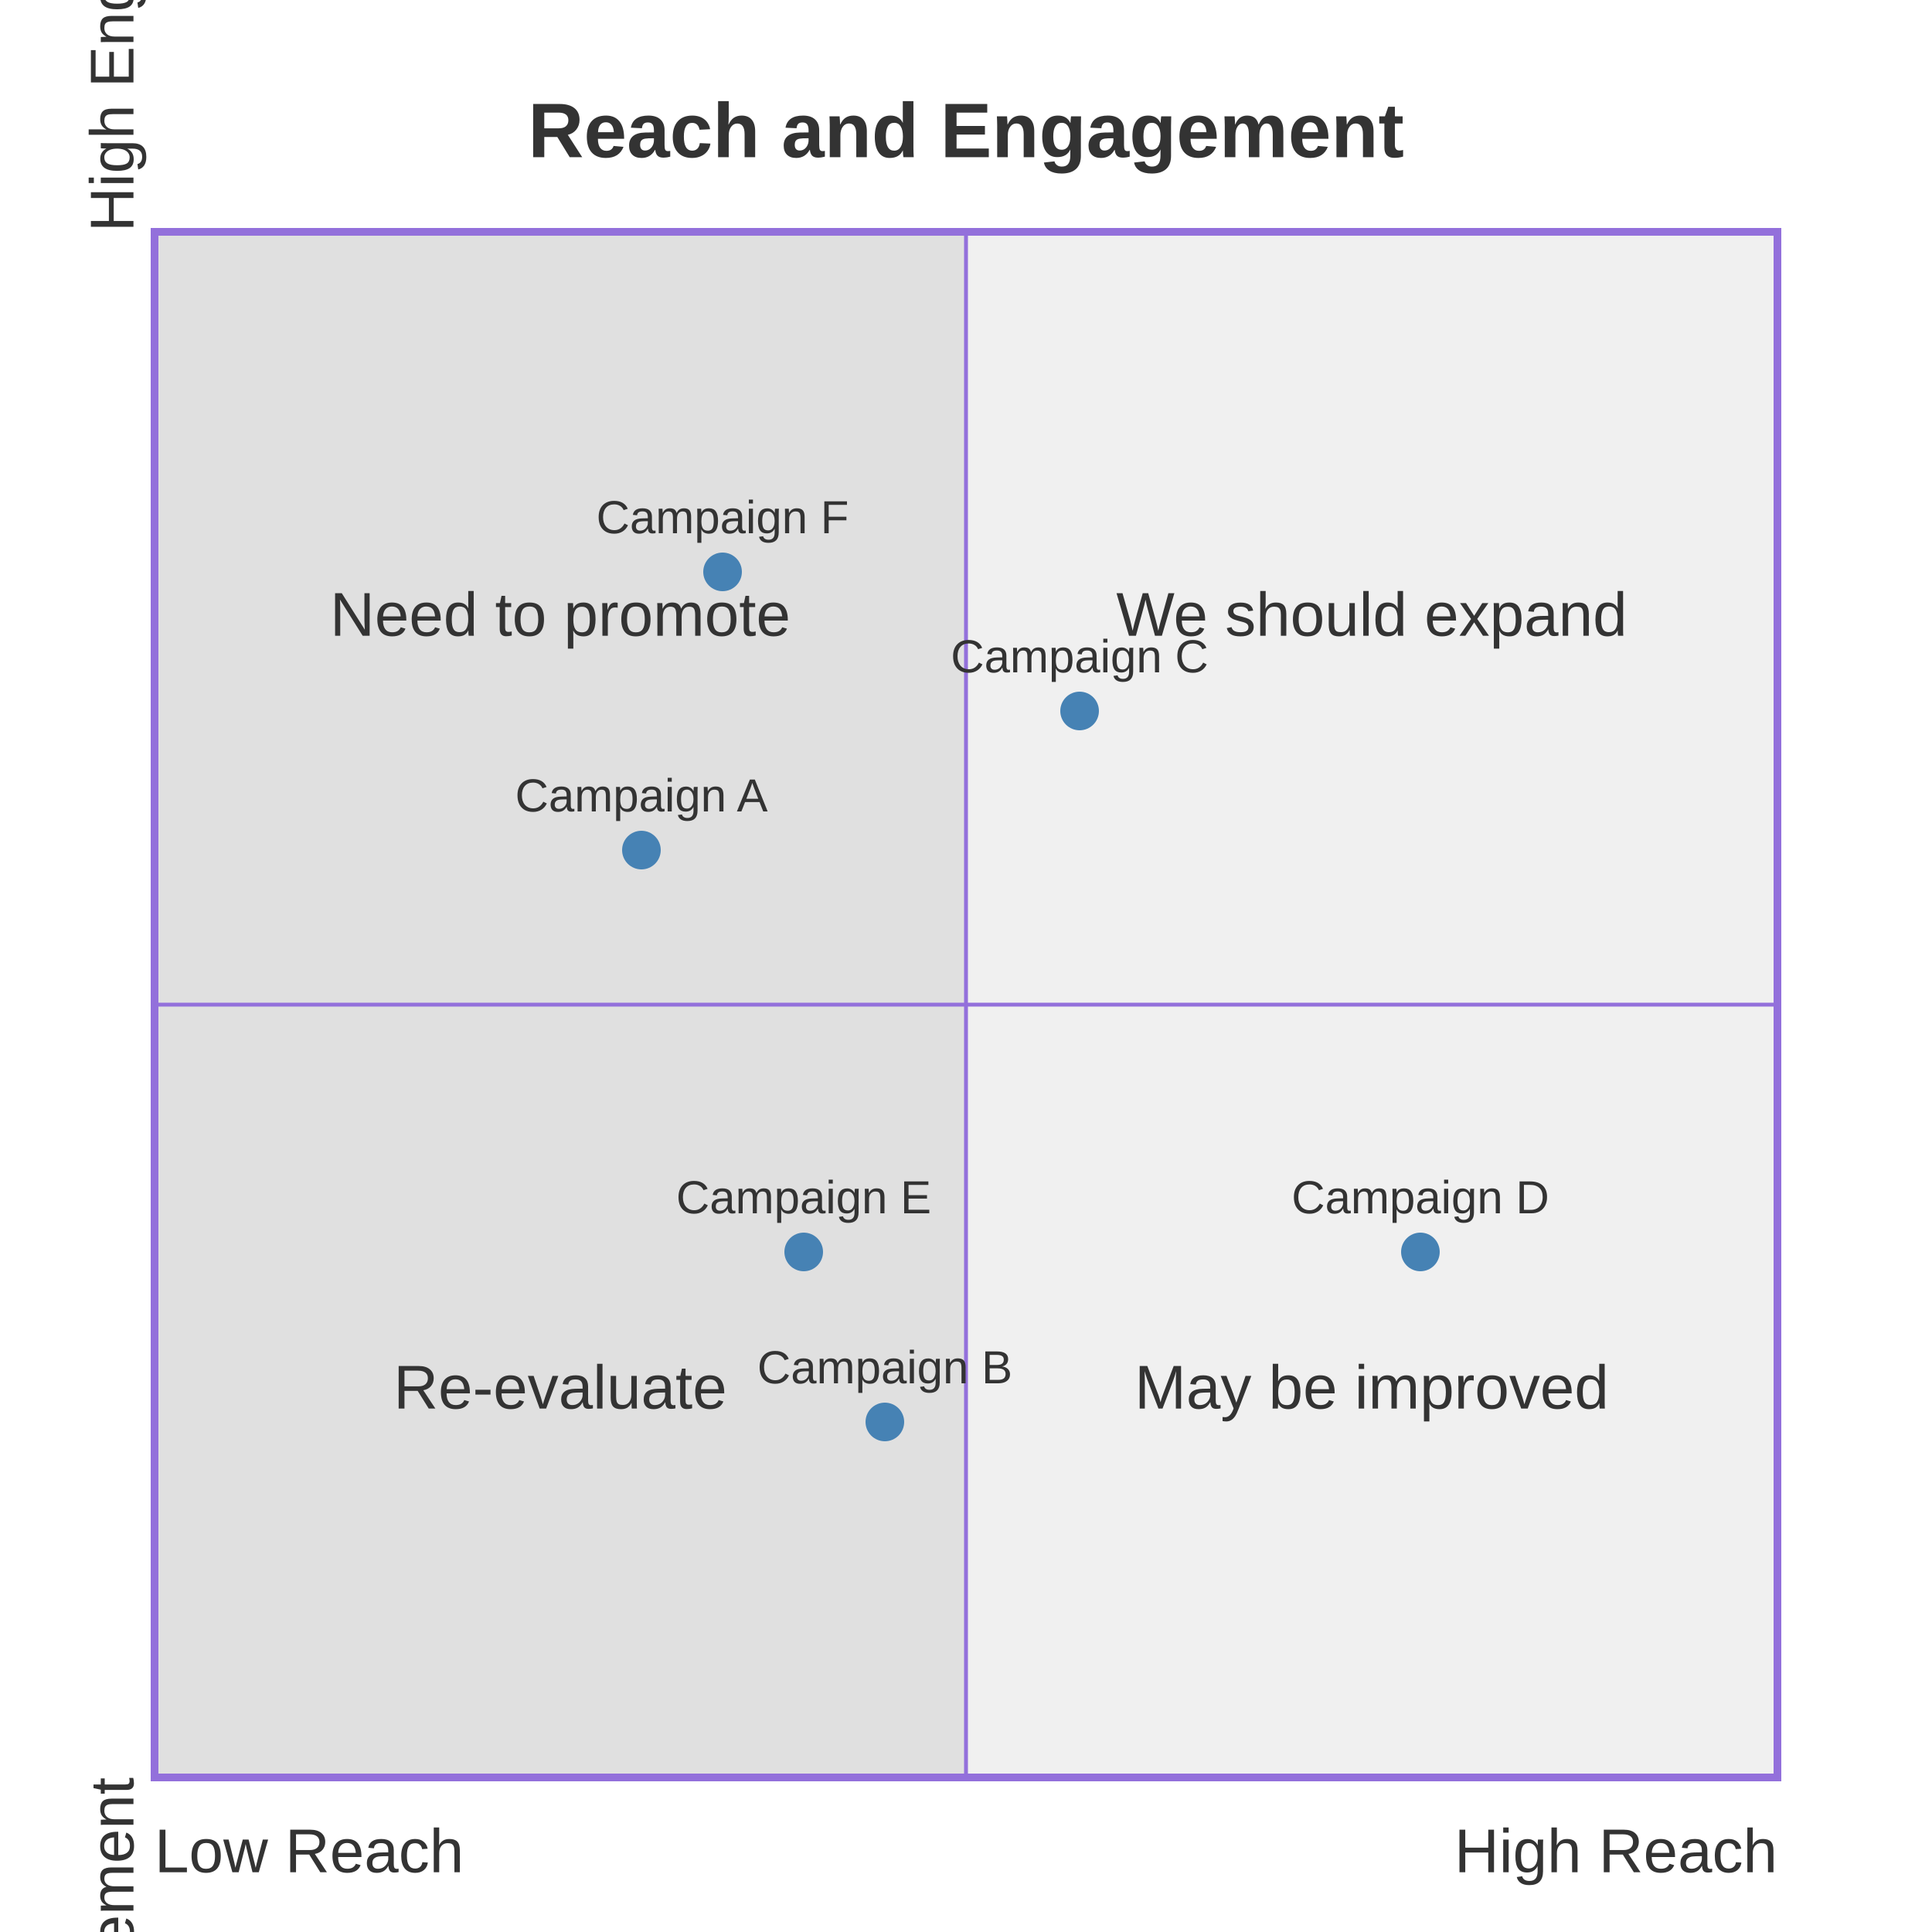
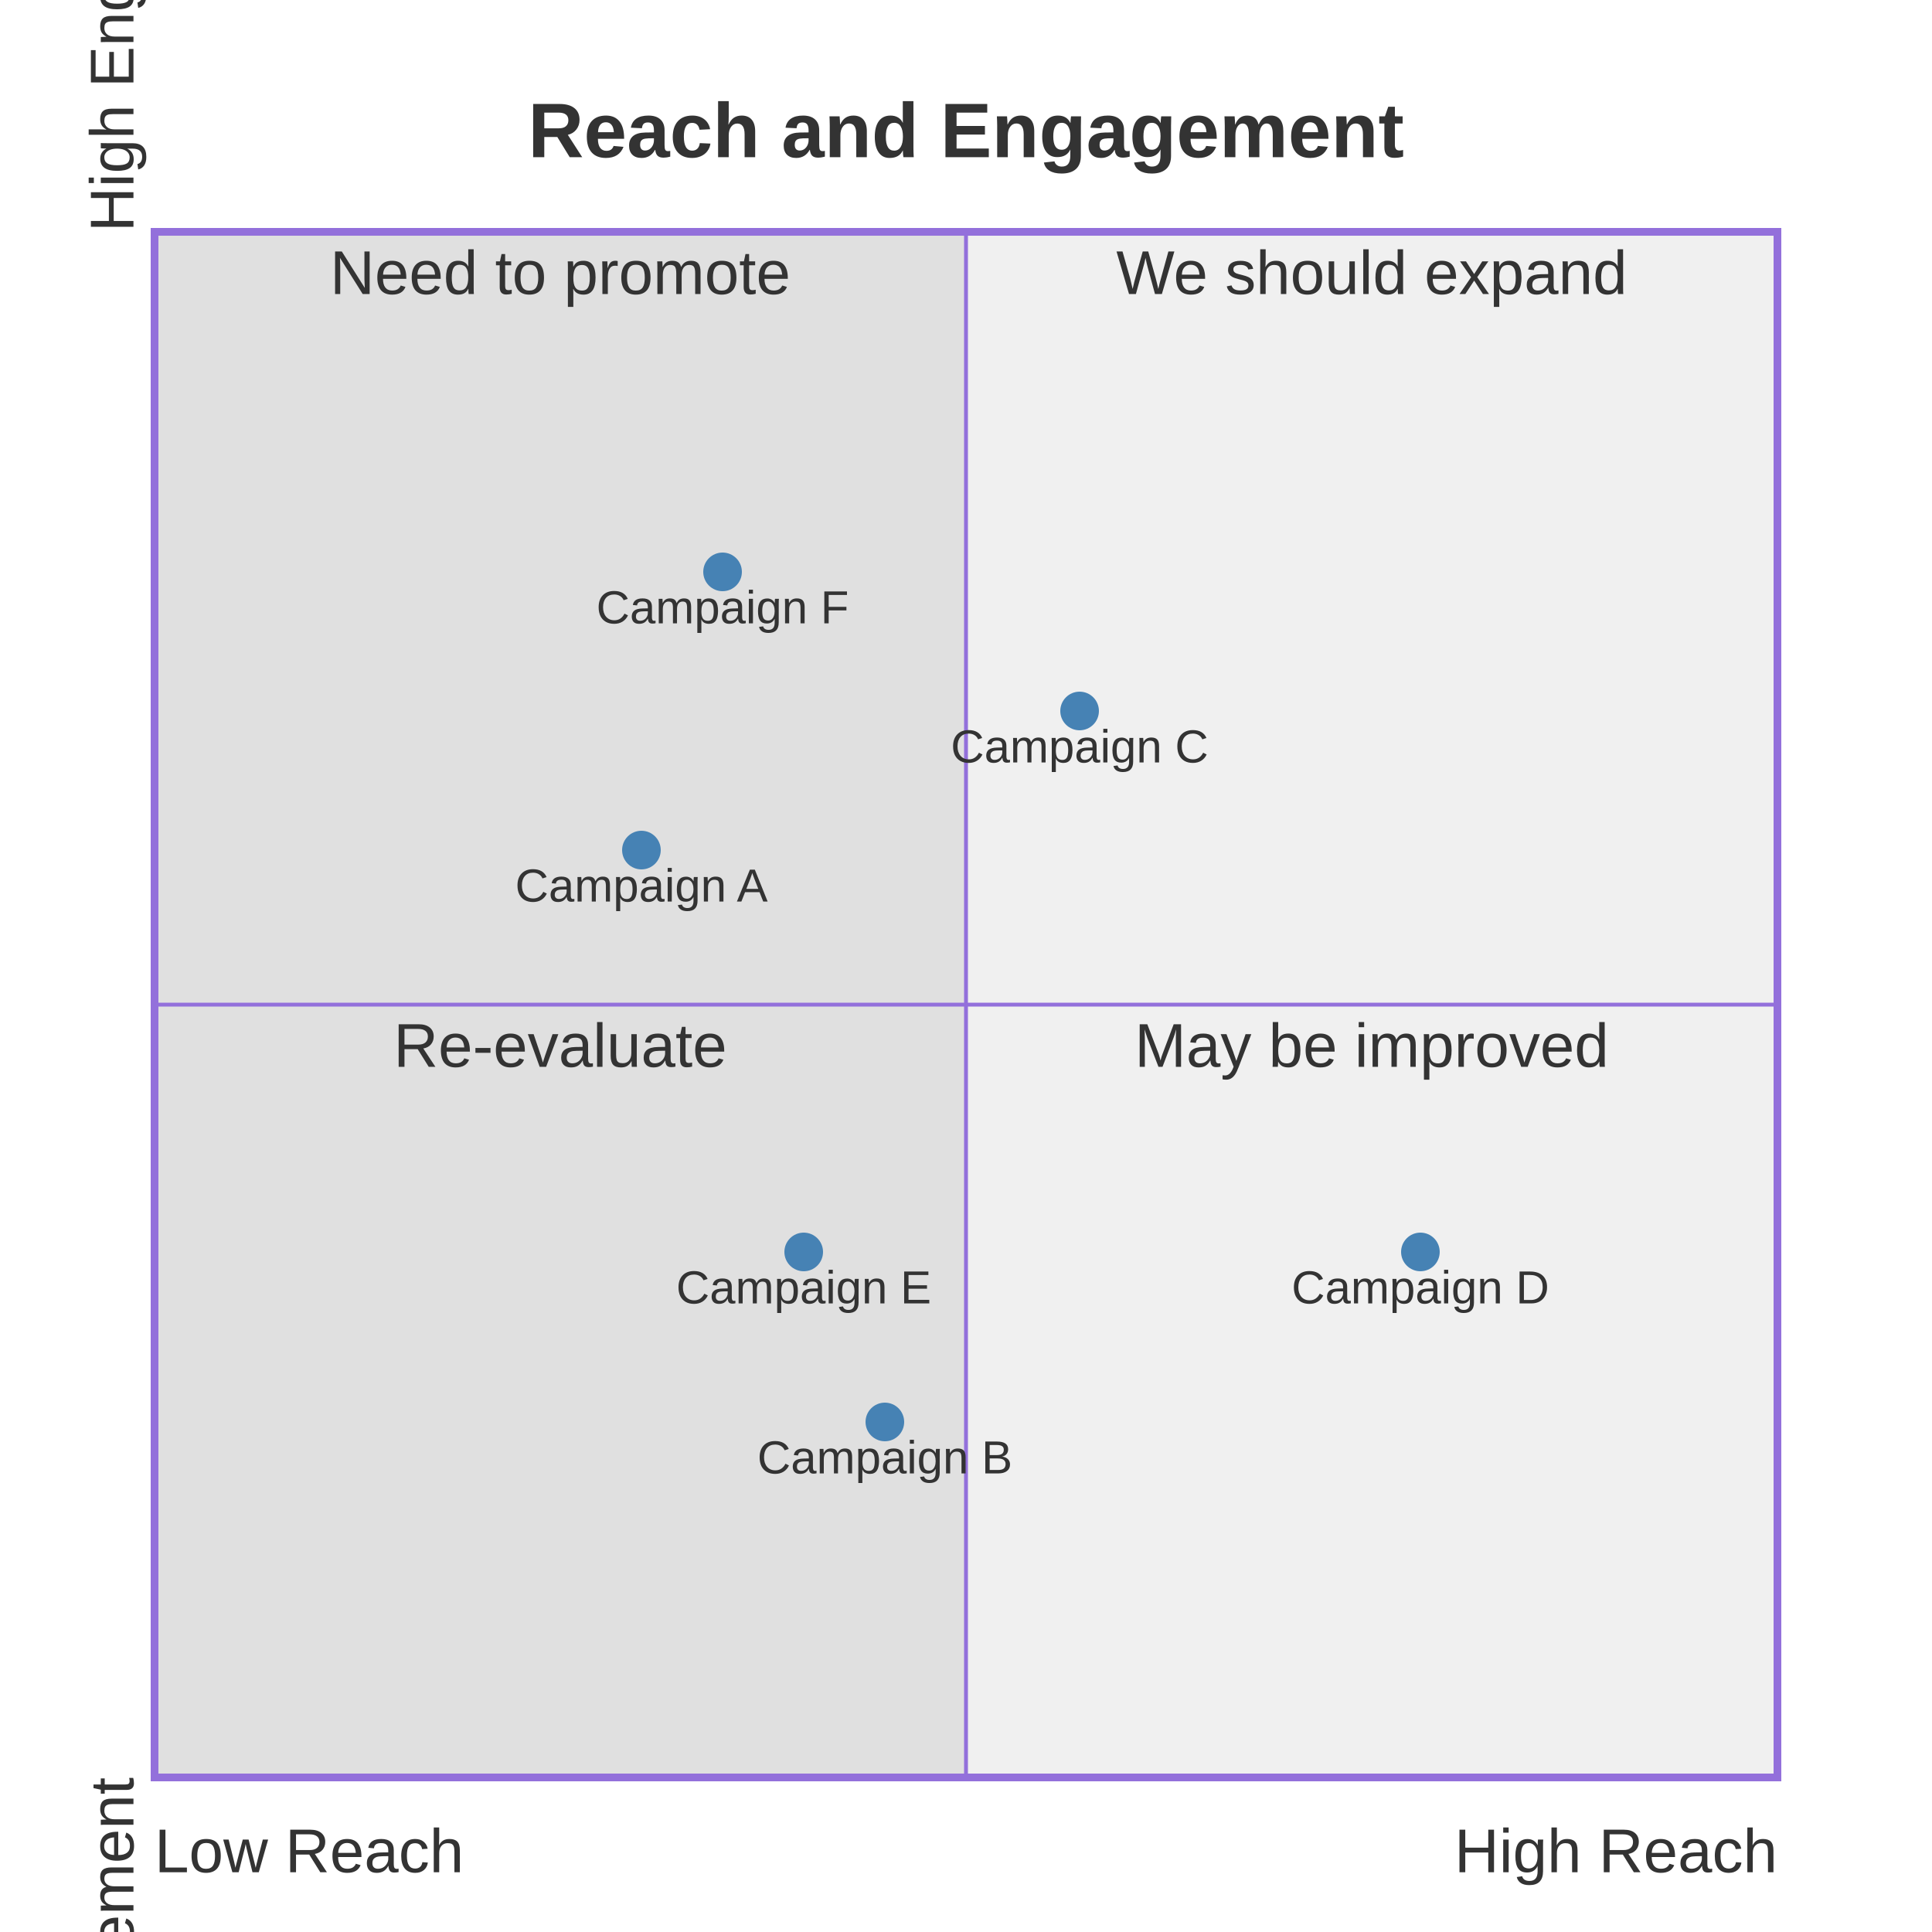
<svg xmlns="http://www.w3.org/2000/svg" width="500" height="500" viewBox="0 0 500 500" class="mermaid">
  <style>

.mermaid {
  font-family: trebuchet ms, verdana, arial, sans-serif;
  font-size: 16px;
}

.node rect,
.node polygon,
.node circle,
.node ellipse,
.node path {
  fill: #ECECFF;
  stroke: #9370DB;
  stroke-width: 1px;
}

.node line {
  stroke: #9370DB;
  stroke-width: 1px;
}

.node .label {
  fill: #333333;
}

.node text {
  fill: #333333;
  font-family: trebuchet ms, verdana, arial, sans-serif;
  font-size: 16px;
}

.edge-path {
  fill: none;
  stroke: #333333;
  stroke-width: 1px;
}

.edge-label {
  fill: #333333;
  font-family: trebuchet ms, verdana, arial, sans-serif;
}

.edge-label-bg {
  fill: rgba(232, 232, 232, 0.8);
}

.subgraph {
  fill: #ffffde;
  stroke: #aaaa33;
  stroke-width: 1px;
}

.subgraph-title {
  fill: #333333;
  font-weight: bold;
}

.cluster rect {
  fill: #ffffde;
  stroke: #aaaa33;
  stroke-width: 1px;
  rx: 5px;
  ry: 5px;
}

.cluster-label {
  fill: #333333;
  font-family: trebuchet ms, verdana, arial, sans-serif;
  font-size: 16px;
  font-weight: bold;
}

marker path {
  fill: #333333;
  stroke: #333333;
}


.quadrant-background {
  fill: #ffffff;
}

.quadrant-title {
  fill: #333333;
  font-family: trebuchet ms, verdana, arial, sans-serif;
}

.quadrant {
  stroke: none;
}

.quadrant-border {
  stroke: #9370DB;
  stroke-width: 1px;
}

.quadrant-outer-border {
  fill: none;
  stroke: #9370DB;
  stroke-width: 2px;
}

.quadrant-label {
  fill: #333333;
  font-family: trebuchet ms, verdana, arial, sans-serif;
}

.axis-label {
  fill: #333333;
  font-family: trebuchet ms, verdana, arial, sans-serif;
}

.quadrant-point {
  stroke-width: 0;
}

.quadrant-point-label {
  fill: #333333;
  font-family: trebuchet ms, verdana, arial, sans-serif;
}

  </style>
  <g class="root">
    <g class="clusters">

    </g>
    <g class="edgePaths">

    </g>
    <g class="edgeLabels">

    </g>
    <g class="nodes">

    </g>
    <rect x="0" y="0" width="500" height="500" class="quadrant-background" fill="#ffffff" />
-     <text x="250" y="35" class="quadrant-title" font-weight="bold" dominant-baseline="middle" font-size="20" fill="#333333" text-anchor="middle">Reach and Engagement</text>
+     <text x="250" y="35" class="quadrant-title" text-anchor="middle" font-weight="bold" fill="#333333" dominant-baseline="middle" font-size="20">Reach and Engagement</text>
    <rect x="40" y="60" width="210" height="200" class="quadrant quadrant-2" fill="#e0e0e0" />
    <rect x="250" y="60" width="210" height="200" class="quadrant quadrant-1" fill="#f0f0f0" />
    <rect x="40" y="260" width="210" height="200" class="quadrant quadrant-3" fill="#e0e0e0" />
    <rect x="250" y="260" width="210" height="200" class="quadrant quadrant-4" fill="#f0f0f0" />
    <line x1="250" y1="60" x2="250" y2="460" class="quadrant-border" stroke="#9370DB" stroke-width="1" />
    <line x1="40" y1="260" x2="460" y2="260" class="quadrant-border" stroke="#9370DB" stroke-width="1" />
-     <rect x="40" y="60" width="420" height="400" class="quadrant-outer-border" fill="none" stroke-width="2" stroke="#9370DB" />
-     <text x="355" y="160" class="quadrant-label" text-anchor="middle" font-size="16" dominant-baseline="middle" fill="#333333">We should expand</text>
-     <text x="145" y="160" class="quadrant-label" dominant-baseline="middle" font-size="16" fill="#333333" text-anchor="middle">Need to promote</text>
-     <text x="145" y="360" class="quadrant-label" font-size="16" fill="#333333" dominant-baseline="middle" text-anchor="middle">Re-evaluate</text>
-     <text x="355" y="360" class="quadrant-label" fill="#333333" font-size="16" text-anchor="middle" dominant-baseline="middle">May be improved</text>
-     <text x="40" y="480" class="axis-label x-axis-left" dominant-baseline="middle" font-size="16" fill="#333333" text-anchor="start">Low Reach</text>
-     <text x="460" y="480" class="axis-label x-axis-right" text-anchor="end" dominant-baseline="middle" fill="#333333" font-size="16">High Reach</text>
-     <text x="30" y="460" class="axis-label y-axis-bottom" dominant-baseline="middle" text-anchor="end" transform="rotate(-90, 30, 460)" fill="#333333" font-size="16">Low Engagement</text>
-     <text x="30" y="60" class="axis-label y-axis-top" fill="#333333" dominant-baseline="middle" text-anchor="start" font-size="16" transform="rotate(-90, 30, 60)">High Engagement</text>
+     <rect x="40" y="60" width="420" height="400" class="quadrant-outer-border" stroke-width="2" fill="none" stroke="#9370DB" />
+     <text x="355" y="65" class="quadrant-label" font-size="16" text-anchor="middle" dominant-baseline="hanging" fill="#333333">We should expand</text>
+     <text x="145" y="65" class="quadrant-label" font-size="16" dominant-baseline="hanging" text-anchor="middle" fill="#333333">Need to promote</text>
+     <text x="145" y="265" class="quadrant-label" text-anchor="middle" fill="#333333" dominant-baseline="hanging" font-size="16">Re-evaluate</text>
+     <text x="355" y="265" class="quadrant-label" dominant-baseline="hanging" font-size="16" text-anchor="middle" fill="#333333">May be improved</text>
+     <text x="40" y="480" class="axis-label x-axis-left" text-anchor="start" fill="#333333" font-size="16" dominant-baseline="middle">Low Reach</text>
+     <text x="460" y="480" class="axis-label x-axis-right" dominant-baseline="middle" fill="#333333" text-anchor="end" font-size="16">High Reach</text>
+     <text x="30" y="460" class="axis-label y-axis-bottom" fill="#333333" text-anchor="end" dominant-baseline="middle" transform="rotate(-90, 30, 460)" font-size="16">Low Engagement</text>
+     <text x="30" y="60" class="axis-label y-axis-top" fill="#333333" font-size="16" transform="rotate(-90, 30, 60)" text-anchor="start" dominant-baseline="middle">High Engagement</text>
    <circle cx="166" cy="220" r="5" class="quadrant-point" fill="#4682B4" />
-     <text x="166" y="210" class="quadrant-point-label" dominant-baseline="auto" font-size="12" fill="#333333" text-anchor="middle">Campaign A</text>
+     <text x="166" y="225" class="quadrant-point-label" fill="#333333" dominant-baseline="hanging" text-anchor="middle" font-size="12">Campaign A</text>
    <circle cx="229" cy="368" r="5" class="quadrant-point" fill="#4682B4" />
-     <text x="229" y="358" class="quadrant-point-label" text-anchor="middle" fill="#333333" font-size="12" dominant-baseline="auto">Campaign B</text>
+     <text x="229" y="373" class="quadrant-point-label" font-size="12" dominant-baseline="hanging" fill="#333333" text-anchor="middle">Campaign B</text>
    <circle cx="279.4" cy="184" r="5" class="quadrant-point" fill="#4682B4" />
-     <text x="279.4" y="174" class="quadrant-point-label" fill="#333333" font-size="12" text-anchor="middle" dominant-baseline="auto">Campaign C</text>
+     <text x="279.4" y="189" class="quadrant-point-label" text-anchor="middle" fill="#333333" dominant-baseline="hanging" font-size="12">Campaign C</text>
    <circle cx="367.6" cy="324" r="5" class="quadrant-point" fill="#4682B4" />
-     <text x="367.6" y="314" class="quadrant-point-label" dominant-baseline="auto" font-size="12" text-anchor="middle" fill="#333333">Campaign D</text>
+     <text x="367.6" y="329" class="quadrant-point-label" fill="#333333" font-size="12" dominant-baseline="hanging" text-anchor="middle">Campaign D</text>
    <circle cx="208" cy="324" r="5" class="quadrant-point" fill="#4682B4" />
-     <text x="208" y="314" class="quadrant-point-label" text-anchor="middle" dominant-baseline="auto" fill="#333333" font-size="12">Campaign E</text>
+     <text x="208" y="329" class="quadrant-point-label" fill="#333333" dominant-baseline="hanging" text-anchor="middle" font-size="12">Campaign E</text>
    <circle cx="187" cy="148" r="5" class="quadrant-point" fill="#4682B4" />
-     <text x="187" y="138" class="quadrant-point-label" dominant-baseline="auto" font-size="12" text-anchor="middle" fill="#333333">Campaign F</text>
+     <text x="187" y="153" class="quadrant-point-label" fill="#333333" dominant-baseline="hanging" font-size="12" text-anchor="middle">Campaign F</text>
  </g>
</svg>
